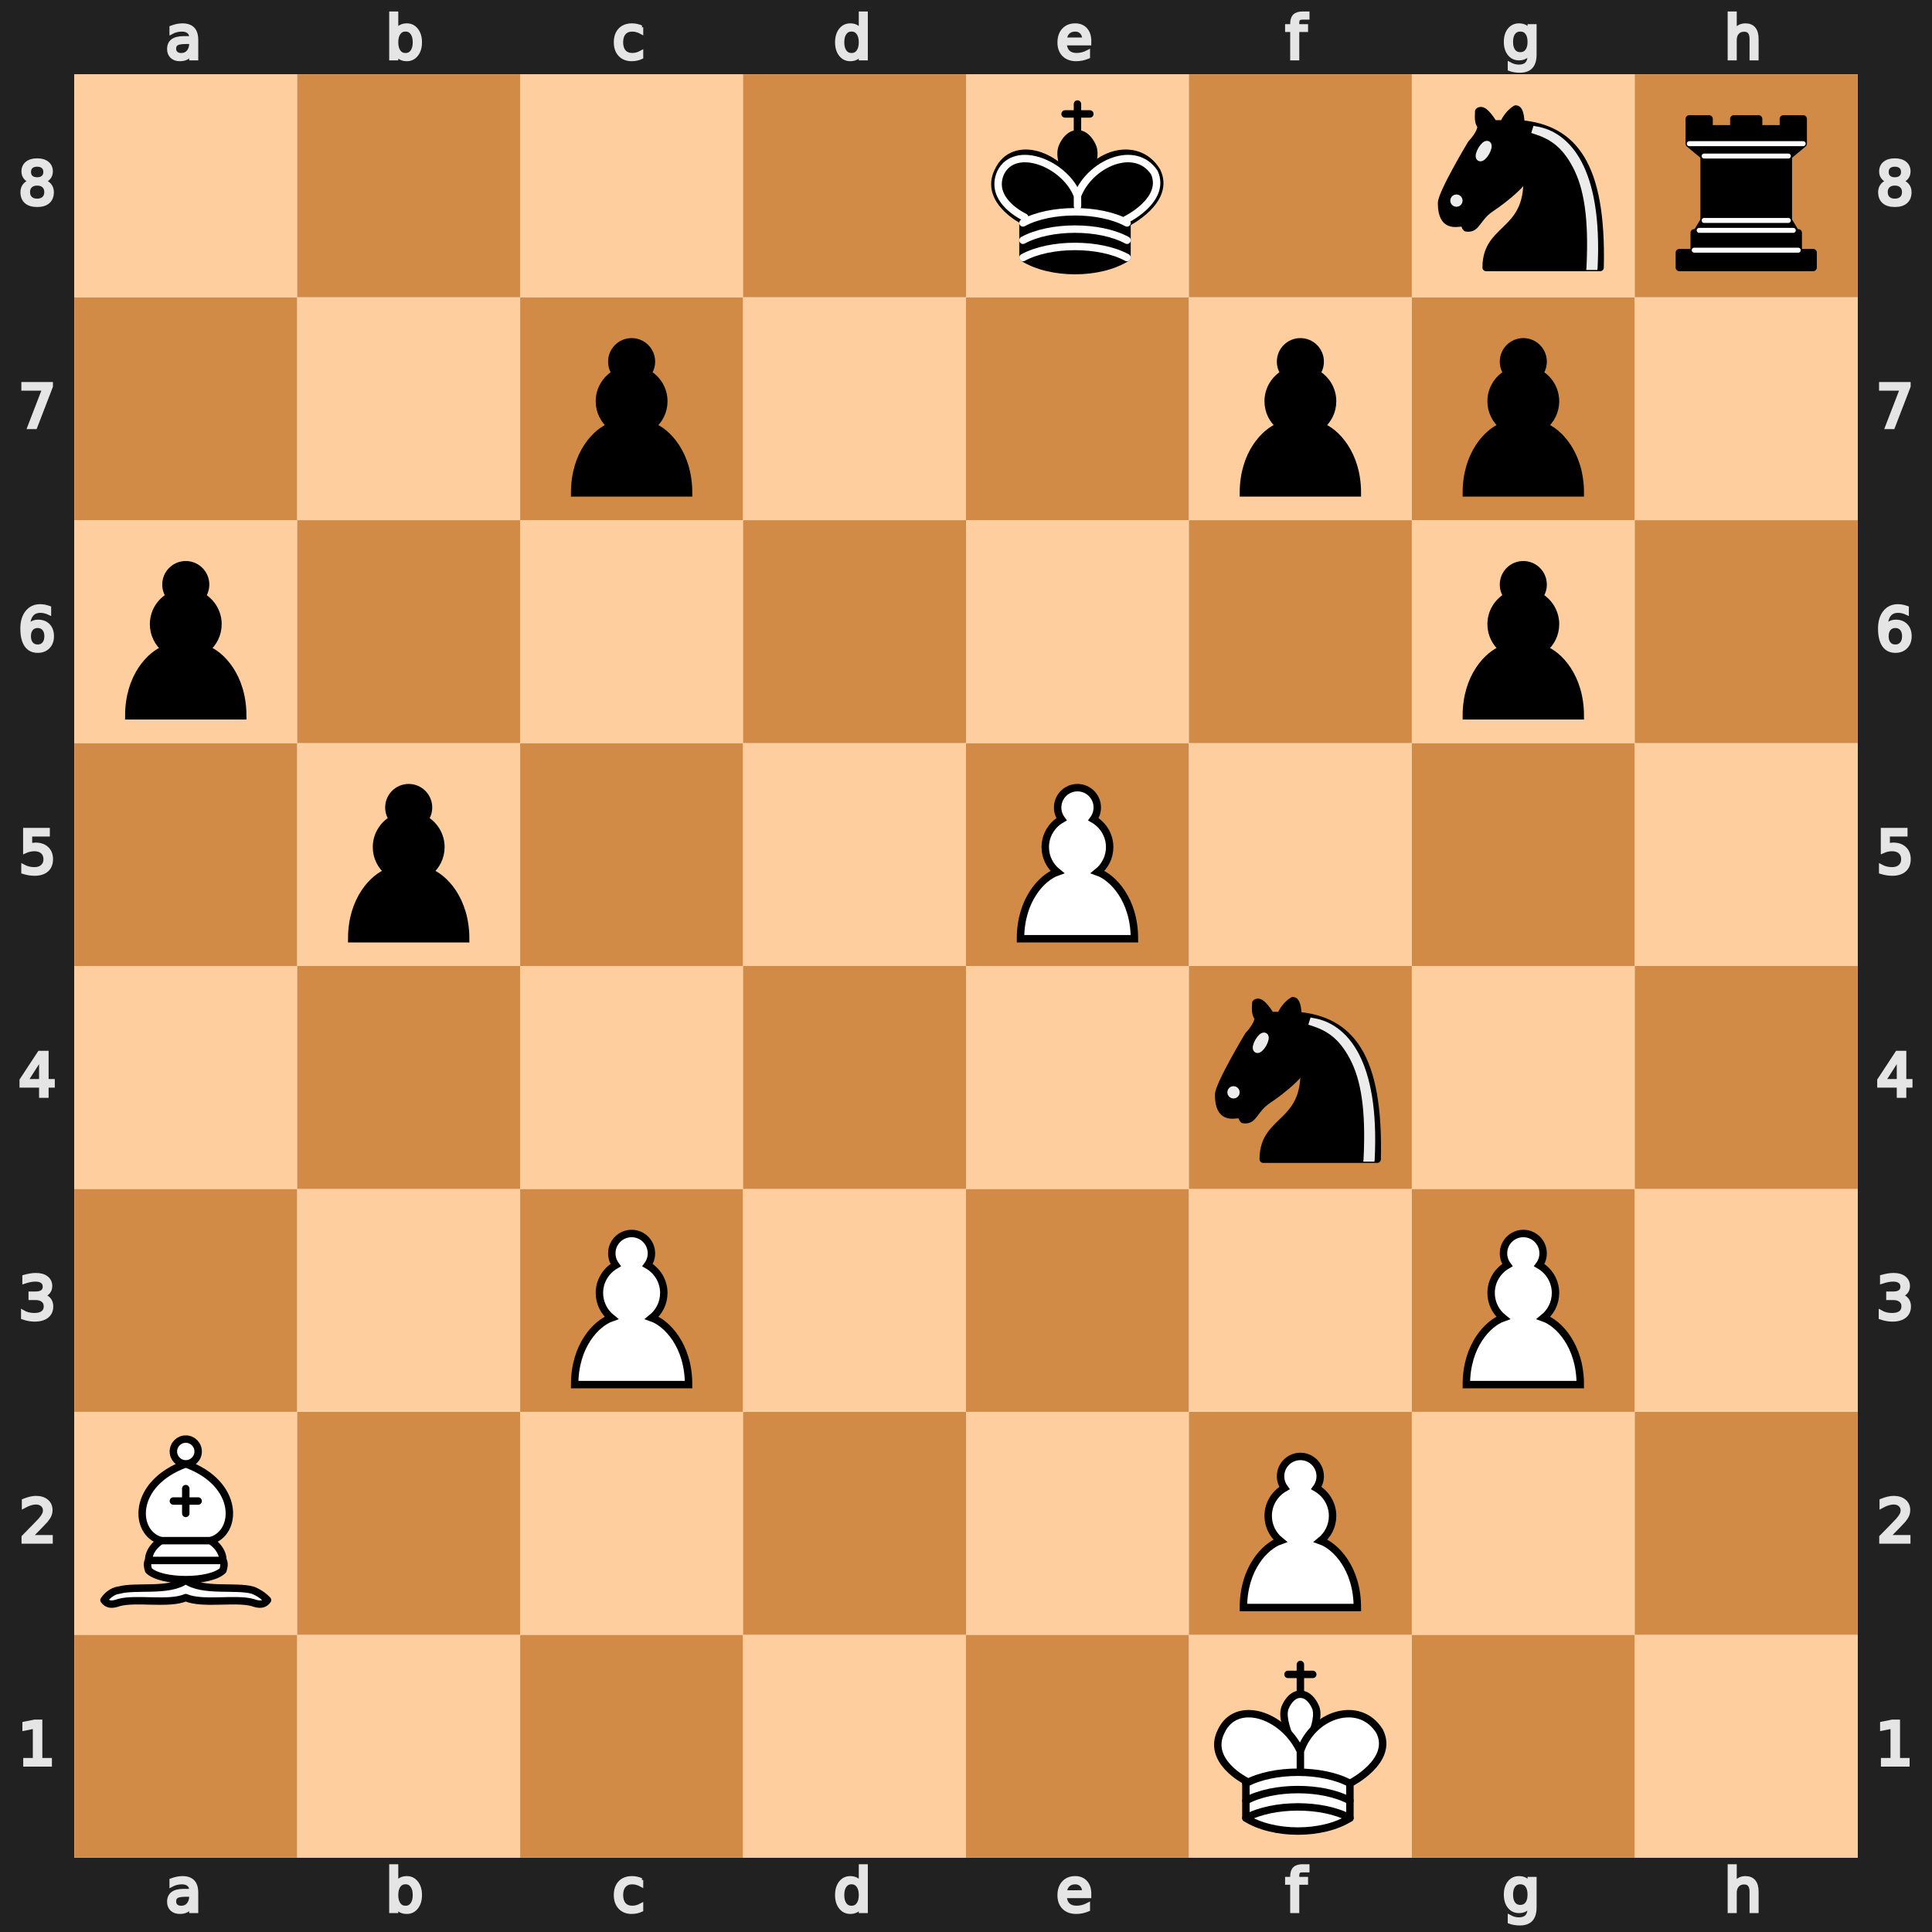
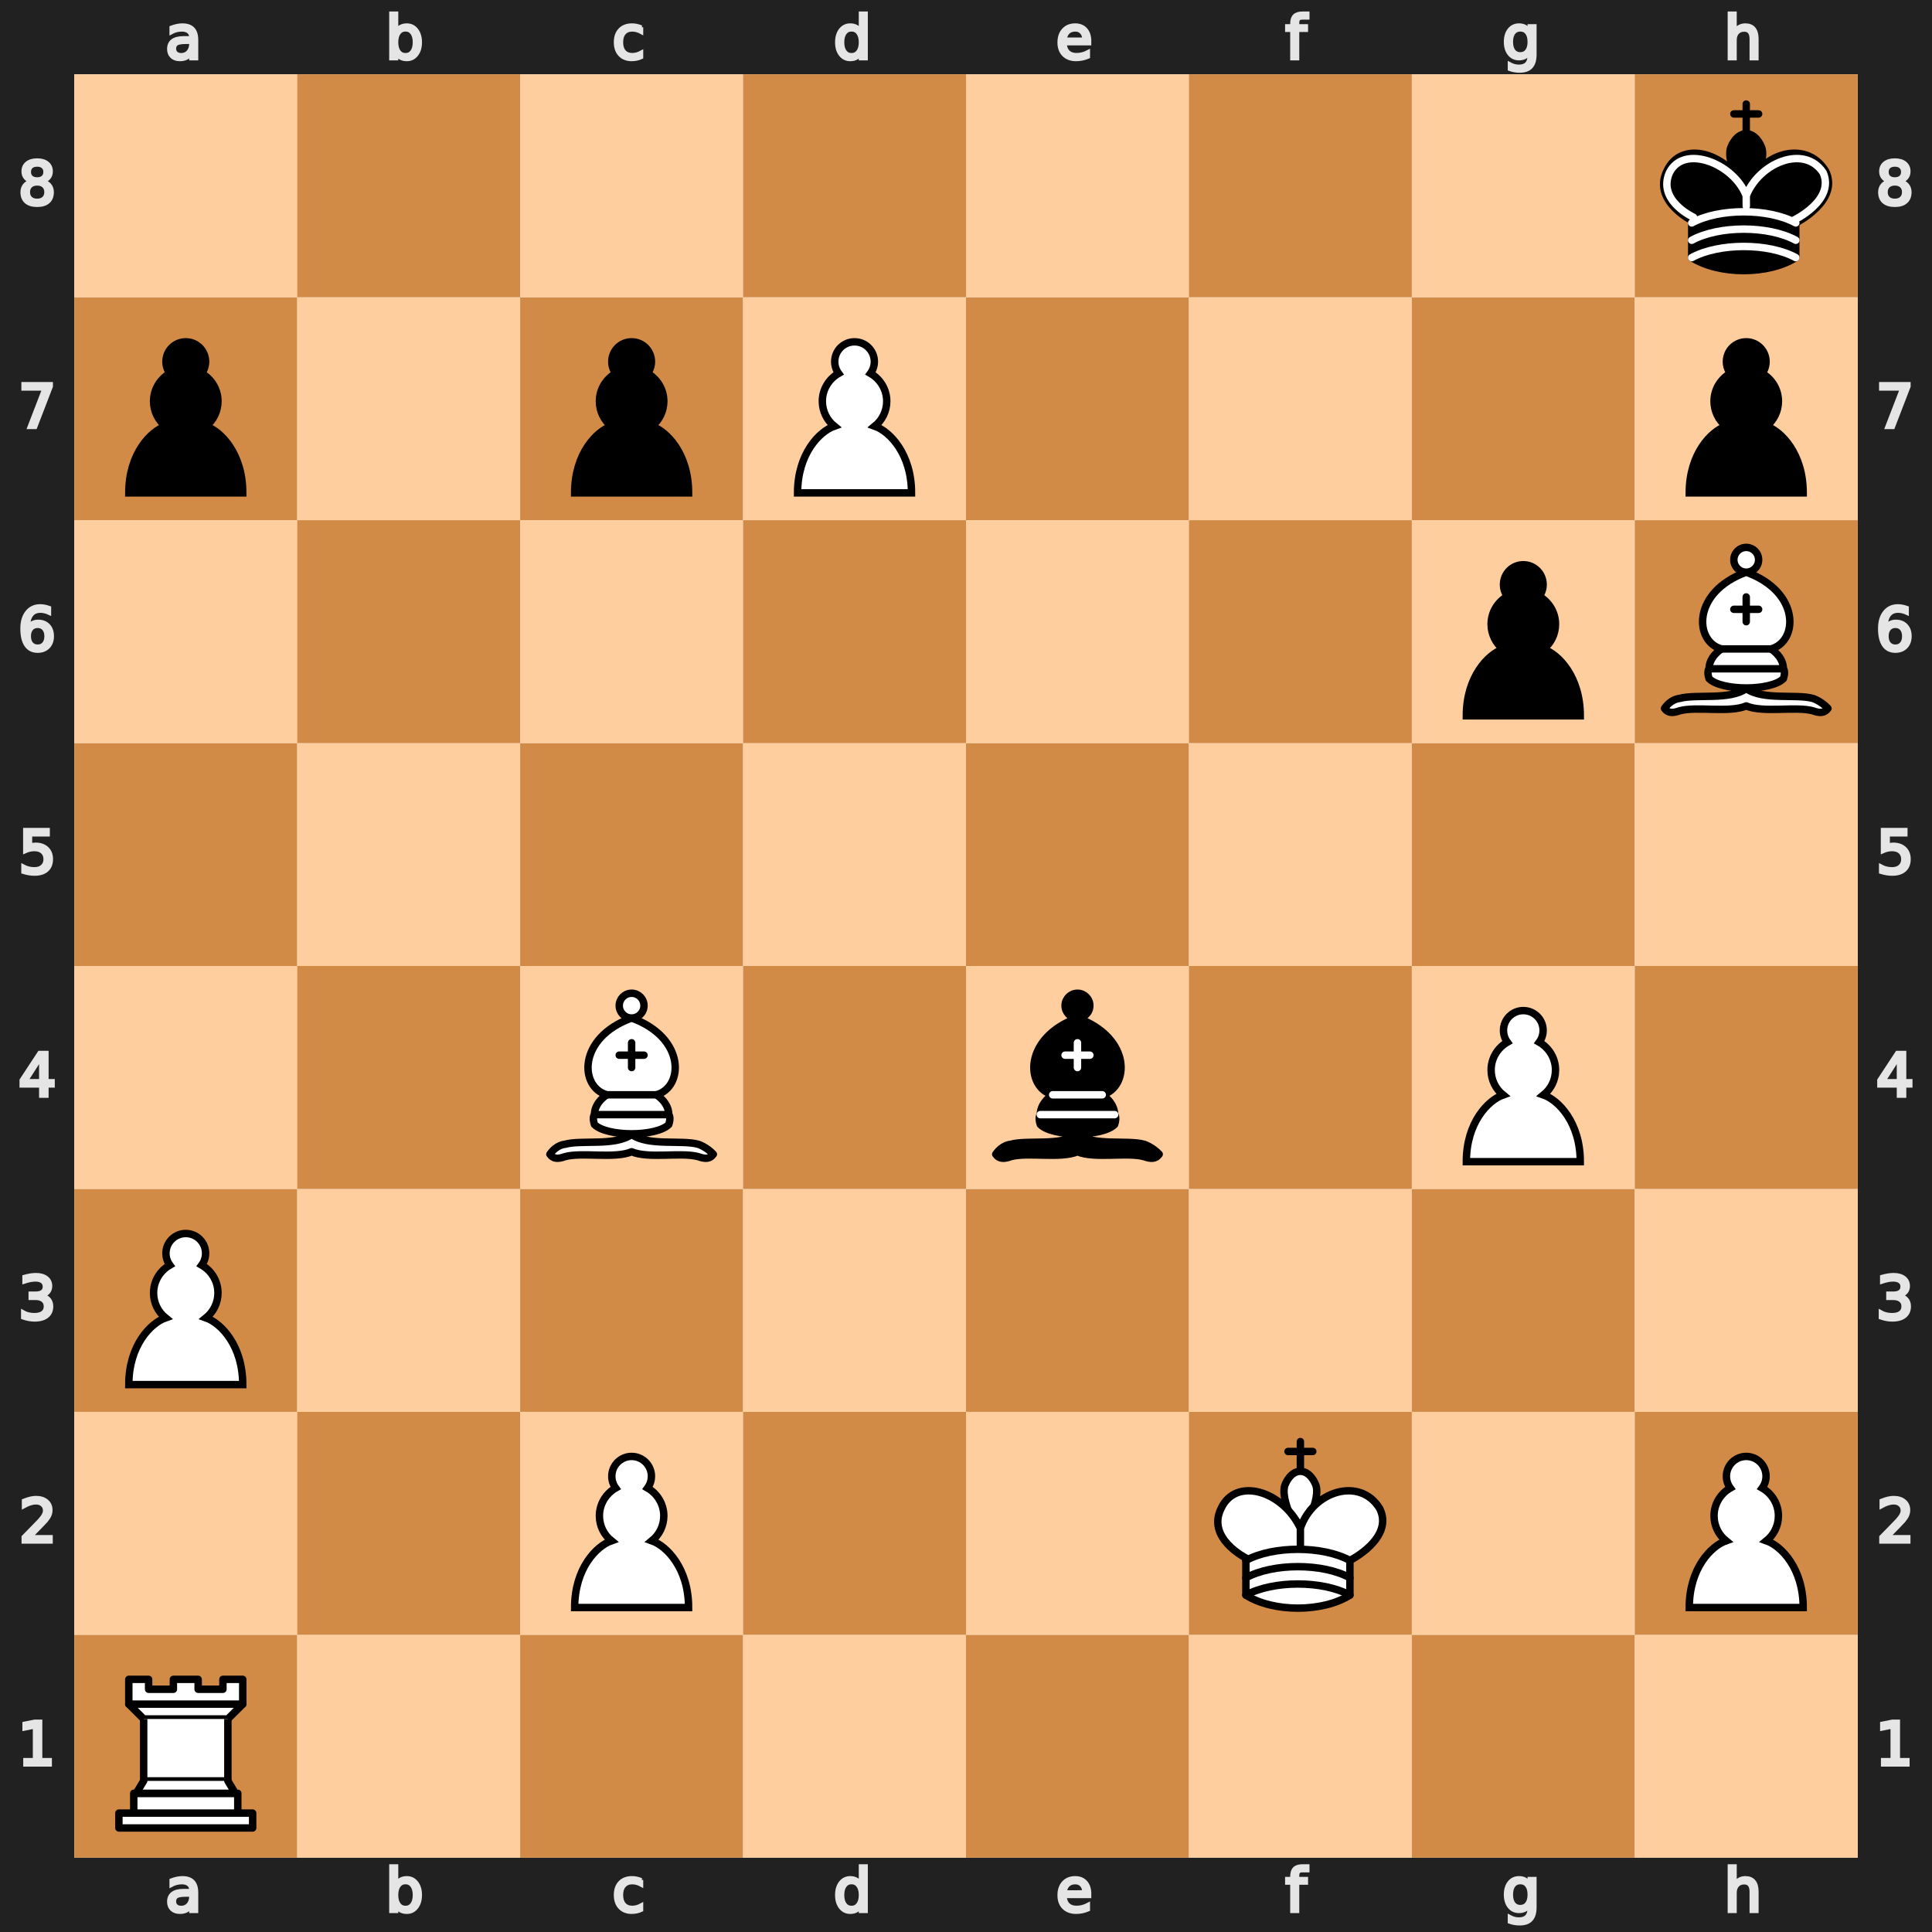
<svg xmlns="http://www.w3.org/2000/svg" xmlns:xlink="http://www.w3.org/1999/xlink" viewBox="0 0 390 390" width="600" height="600">
  <defs>
    <g id="white-pawn" class="white pawn">
      <path d="M22.5 9c-2.21 0-4 1.79-4 4 0 .89.29 1.71.78 2.38C17.33 16.5 16 18.59 16 21c0 2.03.94 3.84 2.41 5.03-3 1.06-7.41 5.55-7.41 13.47h23c0-7.92-4.41-12.41-7.41-13.47 1.47-1.19 2.41-3 2.41-5.03 0-2.41-1.33-4.5-3.28-5.62.49-.67.78-1.49.78-2.38 0-2.21-1.79-4-4-4z" fill="#fff" stroke="#000" stroke-width="1.5" stroke-linecap="round" />
    </g>
    <g id="white-bishop" class="white bishop" fill="none" fill-rule="evenodd" stroke="#000" stroke-width="1.5" stroke-linecap="round" stroke-linejoin="round">
      <g fill="#fff" stroke-linecap="butt">
        <path d="M9 36c3.39-.97 10.11.43 13.5-2 3.39 2.43 10.11 1.03 13.5 2 0 0 1.65.54 3 2-.68.97-1.65.99-3 .5-3.39-.97-10.11.46-13.5-1-3.39 1.46-10.11.03-13.5 1-1.354.49-2.323.47-3-.5 1.354-1.94 3-2 3-2zM15 32c2.5 2.5 12.5 2.5 15 0 .5-1.5 0-2 0-2 0-2.5-2.5-4-2.5-4 5.5-1.5 6-11.5-5-15.5-11 4-10.5 14-5 15.5 0 0-2.5 1.5-2.5 4 0 0-.5.5 0 2zM25 8a2.5 2.5 0 1 1-5 0 2.5 2.5 0 1 1 5 0z" />
      </g>
      <path d="M17.5 26h10M15 30h15m-7.5-14.5v5M20 18h5" stroke-linejoin="miter" />
    </g>
+     <g id="white-rook" class="white rook" fill="#fff" fill-rule="evenodd" stroke="#000" stroke-width="1.5" stroke-linecap="round" stroke-linejoin="round">
+       <path d="M9 39h27v-3H9v3zM12 36v-4h21v4H12zM11 14V9h4v2h5V9h5v2h5V9h4v5" stroke-linecap="butt" />
+       <path d="M34 14l-3 3H14l-3-3" />
+       <path d="M31 17v12.5H14V17" stroke-linecap="butt" stroke-linejoin="miter" />
+       <path d="M31 29.5l1.5 2.5h-20l1.5-2.5" />
+       <path d="M11 14h23" fill="none" stroke-linejoin="miter" />
+     </g>
    <g id="white-king" class="white king" fill="none" fill-rule="evenodd" stroke="#000" stroke-width="1.5" stroke-linecap="round" stroke-linejoin="round">
      <path d="M22.5 11.63V6M20 8h5" stroke-linejoin="miter" />
      <path d="M22.5 25s4.5-7.5 3-10.5c0 0-1-2.5-3-2.5s-3 2.5-3 2.5c-1.5 3 3 10.5 3 10.5" fill="#fff" stroke-linecap="butt" stroke-linejoin="miter" />
      <path d="M11.5 37c5.5 3.5 15.5 3.5 21 0v-7s9-4.5 6-10.5c-4-6.5-13.5-3.5-16 4V27v-3.5c-3.5-7.5-13-10.5-16-4-3 6 5 10 5 10V37z" fill="#fff" />
      <path d="M11.5 30c5.5-3 15.5-3 21 0m-21 3.5c5.5-3 15.5-3 21 0m-21 3.5c5.5-3 15.5-3 21 0" />
    </g>
    <g id="black-pawn" class="black pawn">
      <path d="M22.5 9c-2.21 0-4 1.79-4 4 0 .89.29 1.71.78 2.38C17.33 16.5 16 18.59 16 21c0 2.03.94 3.84 2.41 5.03-3 1.06-7.41 5.55-7.41 13.47h23c0-7.92-4.41-12.41-7.41-13.47 1.47-1.19 2.41-3 2.41-5.03 0-2.41-1.33-4.5-3.28-5.62.49-.67.78-1.49.78-2.38 0-2.21-1.79-4-4-4z" fill="#000" stroke="#000" stroke-width="1.5" stroke-linecap="round" />
    </g>
-     <g id="black-knight" class="black knight" fill="none" fill-rule="evenodd" stroke="#000" stroke-width="1.5" stroke-linecap="round" stroke-linejoin="round">
-       <path d="M 22,10 C 32.5,11 38.5,18 38,39 L 15,39 C 15,30 25,32.5 23,18" style="fill:#000000; stroke:#000000;" />
-       <path d="M 24,18 C 24.38,20.91 18.45,25.37 16,27 C 13,29 13.18,31.34 11,31 C 9.958,30.06 12.41,27.96 11,28 C 10,28 11.19,29.23 10,30 C 9,30 5.997,31 6,26 C 6,24 12,14 12,14 C 12,14 13.89,12.1 14,10.5 C 13.27,9.506 13.5,8.5 13.5,7.5 C 14.5,6.5 16.5,10 16.5,10 L 18.5,10 C 18.5,10 19.28,8.008 21,7 C 22,7 22,10 22,10" style="fill:#000000; stroke:#000000;" />
-       <path d="M 9.5 25.5 A 0.5 0.5 0 1 1 8.5,25.5 A 0.5 0.5 0 1 1 9.5 25.5 z" style="fill:#ececec; stroke:#ececec;" />
-       <path d="M 15 15.5 A 0.5 1.5 0 1 1 14,15.5 A 0.5 1.5 0 1 1 15 15.5 z" transform="matrix(0.866,0.5,-0.5,0.866,9.693,-5.173)" style="fill:#ececec; stroke:#ececec;" />
-       <path d="M 24.55,10.4 L 24.1,11.85 L 24.6,12 C 27.75,13 30.25,14.49 32.5,18.75 C 34.75,23.01 35.75,29.06 35.25,39 L 35.2,39.5 L 37.45,39.5 L 37.5,39 C 38,28.94 36.62,22.15 34.25,17.66 C 31.88,13.17 28.46,11.02 25.06,10.5 L 24.55,10.4 z " style="fill:#ececec; stroke:none;" />
-     </g>
-     <g id="black-rook" class="black rook" fill="#000" fill-rule="evenodd" stroke="#000" stroke-width="1.5" stroke-linecap="round" stroke-linejoin="round">
-       <path d="M9 39h27v-3H9v3zM12.5 32l1.5-2.5h17l1.5 2.5h-20zM12 36v-4h21v4H12z" stroke-linecap="butt" />
-       <path d="M14 29.5v-13h17v13H14z" stroke-linecap="butt" stroke-linejoin="miter" />
-       <path d="M14 16.5L11 14h23l-3 2.5H14zM11 14V9h4v2h5V9h5v2h5V9h4v5H11z" stroke-linecap="butt" />
-       <path d="M12 35.5h21M13 31.5h19M14 29.5h17M14 16.5h17M11 14h23" fill="none" stroke="#fff" stroke-width="1" stroke-linejoin="miter" />
+     <g id="black-bishop" class="black bishop" fill="none" fill-rule="evenodd" stroke="#000" stroke-width="1.5" stroke-linecap="round" stroke-linejoin="round">
+       <path d="M9 36c3.39-.97 10.11.43 13.5-2 3.39 2.43 10.11 1.03 13.5 2 0 0 1.65.54 3 2-.68.97-1.65.99-3 .5-3.39-.97-10.11.46-13.5-1-3.39 1.46-10.11.03-13.5 1-1.354.49-2.323.47-3-.5 1.354-1.94 3-2 3-2zm6-4c2.5 2.5 12.5 2.5 15 0 .5-1.5 0-2 0-2 0-2.5-2.5-4-2.5-4 5.5-1.5 6-11.5-5-15.5-11 4-10.5 14-5 15.5 0 0-2.5 1.5-2.5 4 0 0-.5.5 0 2zM25 8a2.5 2.5 0 1 1-5 0 2.5 2.5 0 1 1 5 0z" fill="#000" stroke-linecap="butt" />
+       <path d="M17.5 26h10M15 30h15m-7.5-14.5v5M20 18h5" stroke="#fff" stroke-linejoin="miter" />
    </g>
    <g id="black-king" class="black king" fill="none" fill-rule="evenodd" stroke="#000" stroke-width="1.5" stroke-linecap="round" stroke-linejoin="round">
      <path d="M22.5 11.63V6" stroke-linejoin="miter" />
      <path d="M22.5 25s4.5-7.5 3-10.5c0 0-1-2.5-3-2.5s-3 2.5-3 2.5c-1.5 3 3 10.5 3 10.5" fill="#000" stroke-linecap="butt" stroke-linejoin="miter" />
      <path d="M11.5 37c5.5 3.5 15.5 3.5 21 0v-7s9-4.5 6-10.5c-4-6.5-13.5-3.5-16 4V27v-3.5c-3.5-7.5-13-10.5-16-4-3 6 5 10 5 10V37z" fill="#000" />
      <path d="M20 8h5" stroke-linejoin="miter" />
      <path d="M32 29.5s8.5-4 6.03-9.65C34.15 14 25 18 22.5 24.5l.01 2.1-.01-2.1C20 18 9.906 14 6.997 19.85c-2.497 5.65 4.853 9 4.853 9M11.5 30c5.5-3 15.5-3 21 0m-21 3.5c5.5-3 15.5-3 21 0m-21 3.5c5.5-3 15.5-3 21 0" stroke="#fff" />
    </g>
  </defs>
  <rect x="7.5" y="7.5" width="375" height="375" fill="none" stroke="#212121" stroke-width="15" />
  <g transform="translate(20, 1) scale(0.75, 0.75)" fill="#e5e5e5" stroke="#e5e5e5">
    <path d="M23.328 10.016q-1.742 0-2.414.398-.672.398-.672 1.36 0 .765.5 1.218.508.445 1.375.445 1.196 0 1.914-.843.727-.852.727-2.258v-.32zm2.867-.594v4.992h-1.437v-1.328q-.492.797-1.227 1.18-.734.375-1.797.375-1.343 0-2.14-.75-.79-.758-.79-2.024 0-1.476.985-2.226.992-.75 2.953-.75h2.016V8.75q0-.992-.656-1.531-.649-.547-1.829-.547-.75 0-1.46.18-.711.18-1.368.539V6.062q.79-.304 1.532-.453.742-.156 1.445-.156 1.898 0 2.836.984.937.985.937 2.985z" />
  </g>
  <g transform="translate(20, 375) scale(0.75, 0.75)" fill="#e5e5e5" stroke="#e5e5e5">
    <path d="M23.328 10.016q-1.742 0-2.414.398-.672.398-.672 1.36 0 .765.5 1.218.508.445 1.375.445 1.196 0 1.914-.843.727-.852.727-2.258v-.32zm2.867-.594v4.992h-1.437v-1.328q-.492.797-1.227 1.18-.734.375-1.797.375-1.343 0-2.14-.75-.79-.758-.79-2.024 0-1.476.985-2.226.992-.75 2.953-.75h2.016V8.75q0-.992-.656-1.531-.649-.547-1.829-.547-.75 0-1.46.18-.711.18-1.368.539V6.062q.79-.304 1.532-.453.742-.156 1.445-.156 1.898 0 2.836.984.937.985.937 2.985z" />
  </g>
  <g transform="translate(65, 1) scale(0.75, 0.75)" fill="#e5e5e5" stroke="#e5e5e5">
    <path d="M24.922 10.047q0-1.586-.656-2.485-.649-.906-1.79-.906-1.14 0-1.796.906-.649.899-.649 2.485 0 1.586.649 2.492.656.898 1.797.898 1.14 0 1.789-.898.656-.906.656-2.492zm-4.89-3.055q.452-.781 1.14-1.156.695-.383 1.656-.383 1.594 0 2.586 1.266 1 1.265 1 3.328 0 2.062-1 3.328-.992 1.266-2.586 1.266-.96 0-1.656-.375-.688-.383-1.14-1.164v1.312h-1.446V2.258h1.445z" />
  </g>
  <g transform="translate(65, 375) scale(0.75, 0.75)" fill="#e5e5e5" stroke="#e5e5e5">
    <path d="M24.922 10.047q0-1.586-.656-2.485-.649-.906-1.79-.906-1.14 0-1.796.906-.649.899-.649 2.485 0 1.586.649 2.492.656.898 1.797.898 1.14 0 1.789-.898.656-.906.656-2.492zm-4.89-3.055q.452-.781 1.14-1.156.695-.383 1.656-.383 1.594 0 2.586 1.266 1 1.265 1 3.328 0 2.062-1 3.328-.992 1.266-2.586 1.266-.96 0-1.656-.375-.688-.383-1.14-1.164v1.312h-1.446V2.258h1.445z" />
  </g>
  <g transform="translate(110, 1) scale(0.75, 0.75)" fill="#e5e5e5" stroke="#e5e5e5">
    <path d="M25.96 6v1.344q-.608-.336-1.226-.5-.609-.172-1.234-.172-1.398 0-2.172.89-.773.883-.773 2.485 0 1.601.773 2.492.774.883 2.172.883.625 0 1.234-.164.618-.172 1.227-.508v1.328q-.602.281-1.25.422-.64.14-1.367.14-1.977 0-3.14-1.242-1.165-1.242-1.165-3.351 0-2.14 1.172-3.367 1.18-1.227 3.227-1.227.664 0 1.296.14.633.134 1.227.407z" />
  </g>
  <g transform="translate(110, 375) scale(0.75, 0.75)" fill="#e5e5e5" stroke="#e5e5e5">
    <path d="M25.96 6v1.344q-.608-.336-1.226-.5-.609-.172-1.234-.172-1.398 0-2.172.89-.773.883-.773 2.485 0 1.601.773 2.492.774.883 2.172.883.625 0 1.234-.164.618-.172 1.227-.508v1.328q-.602.281-1.25.422-.64.14-1.367.14-1.977 0-3.14-1.242-1.165-1.242-1.165-3.351 0-2.14 1.172-3.367 1.18-1.227 3.227-1.227.664 0 1.296.14.633.134 1.227.407z" />
  </g>
  <g transform="translate(155, 1) scale(0.75, 0.75)" fill="#e5e5e5" stroke="#e5e5e5">
    <path d="M24.973 6.992V2.258h1.437v12.156h-1.437v-1.312q-.453.78-1.149 1.164-.687.375-1.656.375-1.586 0-2.586-1.266-.992-1.266-.992-3.328 0-2.063.992-3.328 1-1.266 2.586-1.266.969 0 1.656.383.696.375 1.149 1.156zm-4.899 3.055q0 1.586.649 2.492.656.898 1.797.898 1.14 0 1.796-.898.657-.906.657-2.492 0-1.586-.657-2.485-.656-.906-1.796-.906-1.141 0-1.797.906-.649.899-.649 2.485z" />
  </g>
  <g transform="translate(155, 375) scale(0.75, 0.75)" fill="#e5e5e5" stroke="#e5e5e5">
    <path d="M24.973 6.992V2.258h1.437v12.156h-1.437v-1.312q-.453.78-1.149 1.164-.687.375-1.656.375-1.586 0-2.586-1.266-.992-1.266-.992-3.328 0-2.063.992-3.328 1-1.266 2.586-1.266.969 0 1.656.383.696.375 1.149 1.156zm-4.899 3.055q0 1.586.649 2.492.656.898 1.797.898 1.14 0 1.796-.898.657-.906.657-2.492 0-1.586-.657-2.485-.656-.906-1.796-.906-1.141 0-1.797.906-.649.899-.649 2.485z" />
  </g>
  <g transform="translate(200, 1) scale(0.75, 0.75)" fill="#e5e5e5" stroke="#e5e5e5">
    <path d="M26.555 9.68v.703h-6.61q.094 1.484.89 2.265.806.774 2.235.774.828 0 1.602-.203.781-.203 1.547-.61v1.36q-.774.328-1.586.5-.813.172-1.649.172-2.093 0-3.32-1.22-1.219-1.218-1.219-3.296 0-2.148 1.157-3.406 1.164-1.266 3.132-1.266 1.766 0 2.79 1.14 1.03 1.134 1.03 3.087zm-1.438-.422q-.015-1.18-.664-1.883-.64-.703-1.703-.703-1.203 0-1.93.68-.718.68-.828 1.914z" />
  </g>
  <g transform="translate(200, 375) scale(0.75, 0.75)" fill="#e5e5e5" stroke="#e5e5e5">
    <path d="M26.555 9.68v.703h-6.61q.094 1.484.89 2.265.806.774 2.235.774.828 0 1.602-.203.781-.203 1.547-.61v1.36q-.774.328-1.586.5-.813.172-1.649.172-2.093 0-3.32-1.22-1.219-1.218-1.219-3.296 0-2.148 1.157-3.406 1.164-1.266 3.132-1.266 1.766 0 2.79 1.14 1.03 1.134 1.03 3.087zm-1.438-.422q-.015-1.18-.664-1.883-.64-.703-1.703-.703-1.203 0-1.93.68-.718.68-.828 1.914z" />
  </g>
  <g transform="translate(245, 1) scale(0.75, 0.75)" fill="#e5e5e5" stroke="#e5e5e5">
    <path d="M25.285 2.258v1.195H23.91q-.773 0-1.078.313-.297.312-.297 1.125v.773h2.367v1.117h-2.367v7.633H21.09V6.781h-1.375V5.664h1.375v-.61q0-1.46.68-2.124.68-.672 2.156-.672z" />
  </g>
  <g transform="translate(245, 375) scale(0.75, 0.75)" fill="#e5e5e5" stroke="#e5e5e5">
    <path d="M25.285 2.258v1.195H23.91q-.773 0-1.078.313-.297.312-.297 1.125v.773h2.367v1.117h-2.367v7.633H21.09V6.781h-1.375V5.664h1.375v-.61q0-1.46.68-2.124.68-.672 2.156-.672z" />
  </g>
  <g transform="translate(290, 1) scale(0.75, 0.75)" fill="#e5e5e5" stroke="#e5e5e5">
    <path d="M24.973 9.937q0-1.562-.649-2.421-.64-.86-1.804-.86-1.157 0-1.805.86-.64.859-.64 2.421 0 1.555.64 2.415.648.859 1.805.859 1.164 0 1.804-.86.649-.859.649-2.414zm1.437 3.391q0 2.234-.992 3.32-.992 1.094-3.04 1.094-.757 0-1.429-.117-.672-.11-1.304-.344v-1.398q.632.344 1.25.508.617.164 1.257.164 1.414 0 2.118-.743.703-.734.703-2.226v-.711q-.446.773-1.141 1.156-.695.383-1.664.383-1.61 0-2.594-1.227-.984-1.226-.984-3.25 0-2.03.984-3.257.985-1.227 2.594-1.227.969 0 1.664.383t1.14 1.156V5.664h1.438z" />
  </g>
  <g transform="translate(290, 375) scale(0.75, 0.75)" fill="#e5e5e5" stroke="#e5e5e5">
    <path d="M24.973 9.937q0-1.562-.649-2.421-.64-.86-1.804-.86-1.157 0-1.805.86-.64.859-.64 2.421 0 1.555.64 2.415.648.859 1.805.859 1.164 0 1.804-.86.649-.859.649-2.414zm1.437 3.391q0 2.234-.992 3.32-.992 1.094-3.04 1.094-.757 0-1.429-.117-.672-.11-1.304-.344v-1.398q.632.344 1.25.508.617.164 1.257.164 1.414 0 2.118-.743.703-.734.703-2.226v-.711q-.446.773-1.141 1.156-.695.383-1.664.383-1.61 0-2.594-1.227-.984-1.226-.984-3.25 0-2.03.984-3.257.985-1.227 2.594-1.227.969 0 1.664.383t1.14 1.156V5.664h1.438z" />
  </g>
  <g transform="translate(335, 1) scale(0.75, 0.75)" fill="#e5e5e5" stroke="#e5e5e5">
    <path d="M26.164 9.133v5.281h-1.437V9.18q0-1.243-.485-1.86-.484-.617-1.453-.617-1.164 0-1.836.742-.672.742-.672 2.024v4.945h-1.445V2.258h1.445v4.765q.516-.789 1.211-1.18.703-.39 1.617-.39 1.508 0 2.282.938.773.93.773 2.742z" />
  </g>
  <g transform="translate(335, 375) scale(0.75, 0.75)" fill="#e5e5e5" stroke="#e5e5e5">
    <path d="M26.164 9.133v5.281h-1.437V9.18q0-1.243-.485-1.86-.484-.617-1.453-.617-1.164 0-1.836.742-.672.742-.672 2.024v4.945h-1.445V2.258h1.445v4.765q.516-.789 1.211-1.18.703-.39 1.617-.39 1.508 0 2.282.938.773.93.773 2.742z" />
  </g>
  <g transform="translate(0, 335) scale(0.75, 0.75)" fill="#e5e5e5" stroke="#e5e5e5">
    <path d="M6.754 26.996h2.578v-8.898l-2.805.562v-1.437l2.79-.563h1.578v10.336h2.578v1.328h-6.72z" />
  </g>
  <g transform="translate(375, 335) scale(0.75, 0.75)" fill="#e5e5e5" stroke="#e5e5e5">
    <path d="M6.754 26.996h2.578v-8.898l-2.805.562v-1.437l2.79-.563h1.578v10.336h2.578v1.328h-6.72z" />
  </g>
  <g transform="translate(0, 290) scale(0.75, 0.75)" fill="#e5e5e5" stroke="#e5e5e5">
    <path d="M8.195 26.996h5.508v1.328H6.297v-1.328q.898-.93 2.445-2.492 1.555-1.57 1.953-2.024.758-.851 1.055-1.437.305-.594.305-1.164 0-.93-.657-1.516-.648-.586-1.695-.586-.742 0-1.57.258-.82.258-1.758.781v-1.593q.953-.383 1.781-.578.828-.196 1.516-.196 1.812 0 2.89.906 1.079.907 1.079 2.422 0 .72-.274 1.368-.265.64-.976 1.515-.196.227-1.243 1.313-1.046 1.078-2.953 3.023z" />
  </g>
  <g transform="translate(375, 290) scale(0.75, 0.75)" fill="#e5e5e5" stroke="#e5e5e5">
    <path d="M8.195 26.996h5.508v1.328H6.297v-1.328q.898-.93 2.445-2.492 1.555-1.57 1.953-2.024.758-.851 1.055-1.437.305-.594.305-1.164 0-.93-.657-1.516-.648-.586-1.695-.586-.742 0-1.57.258-.82.258-1.758.781v-1.593q.953-.383 1.781-.578.828-.196 1.516-.196 1.812 0 2.89.906 1.079.907 1.079 2.422 0 .72-.274 1.368-.265.64-.976 1.515-.196.227-1.243 1.313-1.046 1.078-2.953 3.023z" />
  </g>
  <g transform="translate(0, 245) scale(0.75, 0.75)" fill="#e5e5e5" stroke="#e5e5e5">
    <path d="M11.434 22.035q1.132.242 1.765 1.008.64.766.64 1.89 0 1.727-1.187 2.672-1.187.946-3.375.946-.734 0-1.515-.149-.774-.14-1.602-.43V26.45q.656.383 1.438.578.78.196 1.632.196 1.485 0 2.258-.586.782-.586.782-1.703 0-1.032-.727-1.61-.719-.586-2.008-.586h-1.36v-1.297h1.423q1.164 0 1.78-.46.618-.47.618-1.344 0-.899-.64-1.375-.633-.485-1.82-.485-.65 0-1.391.141-.743.14-1.633.437V16.95q.898-.25 1.68-.375.788-.125 1.484-.125 1.797 0 2.844.82 1.046.813 1.046 2.204 0 .968-.554 1.64-.555.664-1.578.922z" />
  </g>
  <g transform="translate(375, 245) scale(0.75, 0.75)" fill="#e5e5e5" stroke="#e5e5e5">
    <path d="M11.434 22.035q1.132.242 1.765 1.008.64.766.64 1.89 0 1.727-1.187 2.672-1.187.946-3.375.946-.734 0-1.515-.149-.774-.14-1.602-.43V26.45q.656.383 1.438.578.78.196 1.632.196 1.485 0 2.258-.586.782-.586.782-1.703 0-1.032-.727-1.61-.719-.586-2.008-.586h-1.36v-1.297h1.423q1.164 0 1.78-.46.618-.47.618-1.344 0-.899-.64-1.375-.633-.485-1.82-.485-.65 0-1.391.141-.743.14-1.633.437V16.95q.898-.25 1.68-.375.788-.125 1.484-.125 1.797 0 2.844.82 1.046.813 1.046 2.204 0 .968-.554 1.64-.555.664-1.578.922z" />
  </g>
  <g transform="translate(0, 200) scale(0.75, 0.75)" fill="#e5e5e5" stroke="#e5e5e5">
    <path d="M11.016 18.035L7.03 24.262h3.985zm-.414-1.375h1.984v7.602h1.664v1.312h-1.664v2.75h-1.57v-2.75H5.75v-1.523z" />
  </g>
  <g transform="translate(375, 200) scale(0.75, 0.75)" fill="#e5e5e5" stroke="#e5e5e5">
    <path d="M11.016 18.035L7.03 24.262h3.985zm-.414-1.375h1.984v7.602h1.664v1.312h-1.664v2.75h-1.57v-2.75H5.75v-1.523z" />
  </g>
  <g transform="translate(0, 155) scale(0.75, 0.75)" fill="#e5e5e5" stroke="#e5e5e5">
    <path d="M6.719 16.66h6.195v1.328h-4.75v2.86q.344-.118.688-.172.343-.063.687-.063 1.953 0 3.094 1.07 1.14 1.07 1.14 2.899 0 1.883-1.171 2.93-1.172 1.039-3.305 1.039-.735 0-1.5-.125-.758-.125-1.57-.375v-1.586q.703.383 1.453.57.75.188 1.586.188 1.351 0 2.14-.711.79-.711.79-1.93 0-1.219-.79-1.93-.789-.71-2.14-.71-.633 0-1.266.14-.625.14-1.281.438z" />
  </g>
  <g transform="translate(375, 155) scale(0.75, 0.75)" fill="#e5e5e5" stroke="#e5e5e5">
    <path d="M6.719 16.66h6.195v1.328h-4.75v2.86q.344-.118.688-.172.343-.063.687-.063 1.953 0 3.094 1.07 1.14 1.07 1.14 2.899 0 1.883-1.171 2.93-1.172 1.039-3.305 1.039-.735 0-1.5-.125-.758-.125-1.57-.375v-1.586q.703.383 1.453.57.75.188 1.586.188 1.351 0 2.14-.711.79-.711.79-1.93 0-1.219-.79-1.93-.789-.71-2.14-.71-.633 0-1.266.14-.625.14-1.281.438z" />
  </g>
  <g transform="translate(0, 110) scale(0.75, 0.75)" fill="#e5e5e5" stroke="#e5e5e5">
    <path d="M10.137 21.863q-1.063 0-1.688.727-.617.726-.617 1.992 0 1.258.617 1.992.625.727 1.688.727 1.062 0 1.68-.727.624-.734.624-1.992 0-1.266-.625-1.992-.617-.727-1.68-.727zm3.133-4.945v1.437q-.594-.28-1.204-.43-.601-.148-1.195-.148-1.562 0-2.39 1.055-.82 1.055-.938 3.188.46-.68 1.156-1.04.696-.367 1.531-.367 1.758 0 2.774 1.07 1.023 1.063 1.023 2.899 0 1.797-1.062 2.883-1.063 1.086-2.828 1.086-2.024 0-3.094-1.547-1.07-1.555-1.07-4.5 0-2.766 1.312-4.406 1.313-1.649 3.524-1.649.593 0 1.195.117.61.118 1.266.352z" />
  </g>
  <g transform="translate(375, 110) scale(0.75, 0.75)" fill="#e5e5e5" stroke="#e5e5e5">
    <path d="M10.137 21.863q-1.063 0-1.688.727-.617.726-.617 1.992 0 1.258.617 1.992.625.727 1.688.727 1.062 0 1.68-.727.624-.734.624-1.992 0-1.266-.625-1.992-.617-.727-1.68-.727zm3.133-4.945v1.437q-.594-.28-1.204-.43-.601-.148-1.195-.148-1.562 0-2.39 1.055-.82 1.055-.938 3.188.46-.68 1.156-1.04.696-.367 1.531-.367 1.758 0 2.774 1.07 1.023 1.063 1.023 2.899 0 1.797-1.062 2.883-1.063 1.086-2.828 1.086-2.024 0-3.094-1.547-1.07-1.555-1.07-4.5 0-2.766 1.312-4.406 1.313-1.649 3.524-1.649.593 0 1.195.117.61.118 1.266.352z" />
  </g>
  <g transform="translate(0, 65) scale(0.75, 0.75)" fill="#e5e5e5" stroke="#e5e5e5">
    <path d="M6.25 16.66h7.5v.672L9.516 28.324H7.867l3.985-10.336H6.25z" />
  </g>
  <g transform="translate(375, 65) scale(0.75, 0.75)" fill="#e5e5e5" stroke="#e5e5e5">
    <path d="M6.25 16.66h7.5v.672L9.516 28.324H7.867l3.985-10.336H6.25z" />
  </g>
  <g transform="translate(0, 20) scale(0.75, 0.75)" fill="#e5e5e5" stroke="#e5e5e5">
    <path d="M10 22.785q-1.125 0-1.773.602-.641.601-.641 1.656t.64 1.656q.649.602 1.774.602t1.773-.602q.649-.61.649-1.656 0-1.055-.649-1.656-.64-.602-1.773-.602zm-1.578-.672q-1.016-.25-1.586-.945-.563-.695-.563-1.695 0-1.399.993-2.211 1-.813 2.734-.813 1.742 0 2.734.813.993.812.993 2.21 0 1-.57 1.696-.563.695-1.571.945 1.14.266 1.773 1.04.641.773.641 1.89 0 1.695-1.04 2.602-1.03.906-2.96.906t-2.969-.906Q6 26.738 6 25.043q0-1.117.64-1.89.641-.774 1.782-1.04zm-.578-2.492q0 .906.562 1.414.57.508 1.594.508 1.016 0 1.586-.508.578-.508.578-1.414 0-.906-.578-1.414-.57-.508-1.586-.508-1.023 0-1.594.508-.562.508-.562 1.414z" />
  </g>
  <g transform="translate(375, 20) scale(0.75, 0.75)" fill="#e5e5e5" stroke="#e5e5e5">
    <path d="M10 22.785q-1.125 0-1.773.602-.641.601-.641 1.656t.64 1.656q.649.602 1.774.602t1.773-.602q.649-.61.649-1.656 0-1.055-.649-1.656-.64-.602-1.773-.602zm-1.578-.672q-1.016-.25-1.586-.945-.563-.695-.563-1.695 0-1.399.993-2.211 1-.813 2.734-.813 1.742 0 2.734.813.993.812.993 2.21 0 1-.57 1.696-.563.695-1.571.945 1.14.266 1.773 1.04.641.773.641 1.89 0 1.695-1.04 2.602-1.03.906-2.96.906t-2.969-.906Q6 26.738 6 25.043q0-1.117.64-1.89.641-.774 1.782-1.04zm-.578-2.492q0 .906.562 1.414.57.508 1.594.508 1.016 0 1.586-.508.578-.508.578-1.414 0-.906-.578-1.414-.57-.508-1.586-.508-1.023 0-1.594.508-.562.508-.562 1.414z" />
  </g>
  <rect x="15" y="330" width="45" height="45" class="square dark a1" stroke="none" fill="#d18b47" />
  <rect x="60" y="330" width="45" height="45" class="square light b1" stroke="none" fill="#ffce9e" />
  <rect x="105" y="330" width="45" height="45" class="square dark c1" stroke="none" fill="#d18b47" />
  <rect x="150" y="330" width="45" height="45" class="square light d1" stroke="none" fill="#ffce9e" />
  <rect x="195" y="330" width="45" height="45" class="square dark e1" stroke="none" fill="#d18b47" />
  <rect x="240" y="330" width="45" height="45" class="square light f1" stroke="none" fill="#ffce9e" />
  <rect x="285" y="330" width="45" height="45" class="square dark g1" stroke="none" fill="#d18b47" />
  <rect x="330" y="330" width="45" height="45" class="square light h1" stroke="none" fill="#ffce9e" />
  <rect x="15" y="285" width="45" height="45" class="square light a2" stroke="none" fill="#ffce9e" />
  <rect x="60" y="285" width="45" height="45" class="square dark b2" stroke="none" fill="#d18b47" />
  <rect x="105" y="285" width="45" height="45" class="square light c2" stroke="none" fill="#ffce9e" />
  <rect x="150" y="285" width="45" height="45" class="square dark d2" stroke="none" fill="#d18b47" />
  <rect x="195" y="285" width="45" height="45" class="square light e2" stroke="none" fill="#ffce9e" />
  <rect x="240" y="285" width="45" height="45" class="square dark f2" stroke="none" fill="#d18b47" />
  <rect x="285" y="285" width="45" height="45" class="square light g2" stroke="none" fill="#ffce9e" />
  <rect x="330" y="285" width="45" height="45" class="square dark h2" stroke="none" fill="#d18b47" />
  <rect x="15" y="240" width="45" height="45" class="square dark a3" stroke="none" fill="#d18b47" />
  <rect x="60" y="240" width="45" height="45" class="square light b3" stroke="none" fill="#ffce9e" />
  <rect x="105" y="240" width="45" height="45" class="square dark c3" stroke="none" fill="#d18b47" />
  <rect x="150" y="240" width="45" height="45" class="square light d3" stroke="none" fill="#ffce9e" />
  <rect x="195" y="240" width="45" height="45" class="square dark e3" stroke="none" fill="#d18b47" />
  <rect x="240" y="240" width="45" height="45" class="square light f3" stroke="none" fill="#ffce9e" />
  <rect x="285" y="240" width="45" height="45" class="square dark g3" stroke="none" fill="#d18b47" />
  <rect x="330" y="240" width="45" height="45" class="square light h3" stroke="none" fill="#ffce9e" />
  <rect x="15" y="195" width="45" height="45" class="square light a4" stroke="none" fill="#ffce9e" />
  <rect x="60" y="195" width="45" height="45" class="square dark b4" stroke="none" fill="#d18b47" />
  <rect x="105" y="195" width="45" height="45" class="square light c4" stroke="none" fill="#ffce9e" />
  <rect x="150" y="195" width="45" height="45" class="square dark d4" stroke="none" fill="#d18b47" />
  <rect x="195" y="195" width="45" height="45" class="square light e4" stroke="none" fill="#ffce9e" />
  <rect x="240" y="195" width="45" height="45" class="square dark f4" stroke="none" fill="#d18b47" />
  <rect x="285" y="195" width="45" height="45" class="square light g4" stroke="none" fill="#ffce9e" />
  <rect x="330" y="195" width="45" height="45" class="square dark h4" stroke="none" fill="#d18b47" />
  <rect x="15" y="150" width="45" height="45" class="square dark a5" stroke="none" fill="#d18b47" />
  <rect x="60" y="150" width="45" height="45" class="square light b5" stroke="none" fill="#ffce9e" />
  <rect x="105" y="150" width="45" height="45" class="square dark c5" stroke="none" fill="#d18b47" />
  <rect x="150" y="150" width="45" height="45" class="square light d5" stroke="none" fill="#ffce9e" />
  <rect x="195" y="150" width="45" height="45" class="square dark e5" stroke="none" fill="#d18b47" />
  <rect x="240" y="150" width="45" height="45" class="square light f5" stroke="none" fill="#ffce9e" />
  <rect x="285" y="150" width="45" height="45" class="square dark g5" stroke="none" fill="#d18b47" />
  <rect x="330" y="150" width="45" height="45" class="square light h5" stroke="none" fill="#ffce9e" />
  <rect x="15" y="105" width="45" height="45" class="square light a6" stroke="none" fill="#ffce9e" />
  <rect x="60" y="105" width="45" height="45" class="square dark b6" stroke="none" fill="#d18b47" />
  <rect x="105" y="105" width="45" height="45" class="square light c6" stroke="none" fill="#ffce9e" />
  <rect x="150" y="105" width="45" height="45" class="square dark d6" stroke="none" fill="#d18b47" />
  <rect x="195" y="105" width="45" height="45" class="square light e6" stroke="none" fill="#ffce9e" />
  <rect x="240" y="105" width="45" height="45" class="square dark f6" stroke="none" fill="#d18b47" />
  <rect x="285" y="105" width="45" height="45" class="square light g6" stroke="none" fill="#ffce9e" />
  <rect x="330" y="105" width="45" height="45" class="square dark h6" stroke="none" fill="#d18b47" />
  <rect x="15" y="60" width="45" height="45" class="square dark a7" stroke="none" fill="#d18b47" />
  <rect x="60" y="60" width="45" height="45" class="square light b7" stroke="none" fill="#ffce9e" />
  <rect x="105" y="60" width="45" height="45" class="square dark c7" stroke="none" fill="#d18b47" />
  <rect x="150" y="60" width="45" height="45" class="square light d7" stroke="none" fill="#ffce9e" />
  <rect x="195" y="60" width="45" height="45" class="square dark e7" stroke="none" fill="#d18b47" />
  <rect x="240" y="60" width="45" height="45" class="square light f7" stroke="none" fill="#ffce9e" />
  <rect x="285" y="60" width="45" height="45" class="square dark g7" stroke="none" fill="#d18b47" />
  <rect x="330" y="60" width="45" height="45" class="square light h7" stroke="none" fill="#ffce9e" />
  <rect x="15" y="15" width="45" height="45" class="square light a8" stroke="none" fill="#ffce9e" />
  <rect x="60" y="15" width="45" height="45" class="square dark b8" stroke="none" fill="#d18b47" />
  <rect x="105" y="15" width="45" height="45" class="square light c8" stroke="none" fill="#ffce9e" />
  <rect x="150" y="15" width="45" height="45" class="square dark d8" stroke="none" fill="#d18b47" />
  <rect x="195" y="15" width="45" height="45" class="square light e8" stroke="none" fill="#ffce9e" />
  <rect x="240" y="15" width="45" height="45" class="square dark f8" stroke="none" fill="#d18b47" />
  <rect x="285" y="15" width="45" height="45" class="square light g8" stroke="none" fill="#ffce9e" />
  <rect x="330" y="15" width="45" height="45" class="square dark h8" stroke="none" fill="#d18b47" />
-   <use href="#white-king" xlink:href="#white-king" transform="translate(240, 330)" />
-   <use href="#white-bishop" xlink:href="#white-bishop" transform="translate(15, 285)" />
-   <use href="#white-pawn" xlink:href="#white-pawn" transform="translate(240, 285)" />
-   <use href="#white-pawn" xlink:href="#white-pawn" transform="translate(105, 240)" />
-   <use href="#white-pawn" xlink:href="#white-pawn" transform="translate(285, 240)" />
-   <use href="#black-knight" xlink:href="#black-knight" transform="translate(240, 195)" />
-   <use href="#black-pawn" xlink:href="#black-pawn" transform="translate(60, 150)" />
-   <use href="#white-pawn" xlink:href="#white-pawn" transform="translate(195, 150)" />
-   <use href="#black-pawn" xlink:href="#black-pawn" transform="translate(15, 105)" />
+   <use href="#white-rook" xlink:href="#white-rook" transform="translate(15, 330)" />
+   <use href="#white-pawn" xlink:href="#white-pawn" transform="translate(105, 285)" />
+   <use href="#white-king" xlink:href="#white-king" transform="translate(240, 285)" />
+   <use href="#white-pawn" xlink:href="#white-pawn" transform="translate(330, 285)" />
+   <use href="#white-pawn" xlink:href="#white-pawn" transform="translate(15, 240)" />
+   <use href="#white-bishop" xlink:href="#white-bishop" transform="translate(105, 195)" />
+   <use href="#black-bishop" xlink:href="#black-bishop" transform="translate(195, 195)" />
+   <use href="#white-pawn" xlink:href="#white-pawn" transform="translate(285, 195)" />
  <use href="#black-pawn" xlink:href="#black-pawn" transform="translate(285, 105)" />
+   <use href="#white-bishop" xlink:href="#white-bishop" transform="translate(330, 105)" />
+   <use href="#black-pawn" xlink:href="#black-pawn" transform="translate(15, 60)" />
  <use href="#black-pawn" xlink:href="#black-pawn" transform="translate(105, 60)" />
-   <use href="#black-pawn" xlink:href="#black-pawn" transform="translate(240, 60)" />
-   <use href="#black-pawn" xlink:href="#black-pawn" transform="translate(285, 60)" />
-   <use href="#black-king" xlink:href="#black-king" transform="translate(195, 15)" />
-   <use href="#black-knight" xlink:href="#black-knight" transform="translate(285, 15)" />
-   <use href="#black-rook" xlink:href="#black-rook" transform="translate(330, 15)" />
+   <use href="#white-pawn" xlink:href="#white-pawn" transform="translate(150, 60)" />
+   <use href="#black-pawn" xlink:href="#black-pawn" transform="translate(330, 60)" />
+   <use href="#black-king" xlink:href="#black-king" transform="translate(330, 15)" />
</svg>
